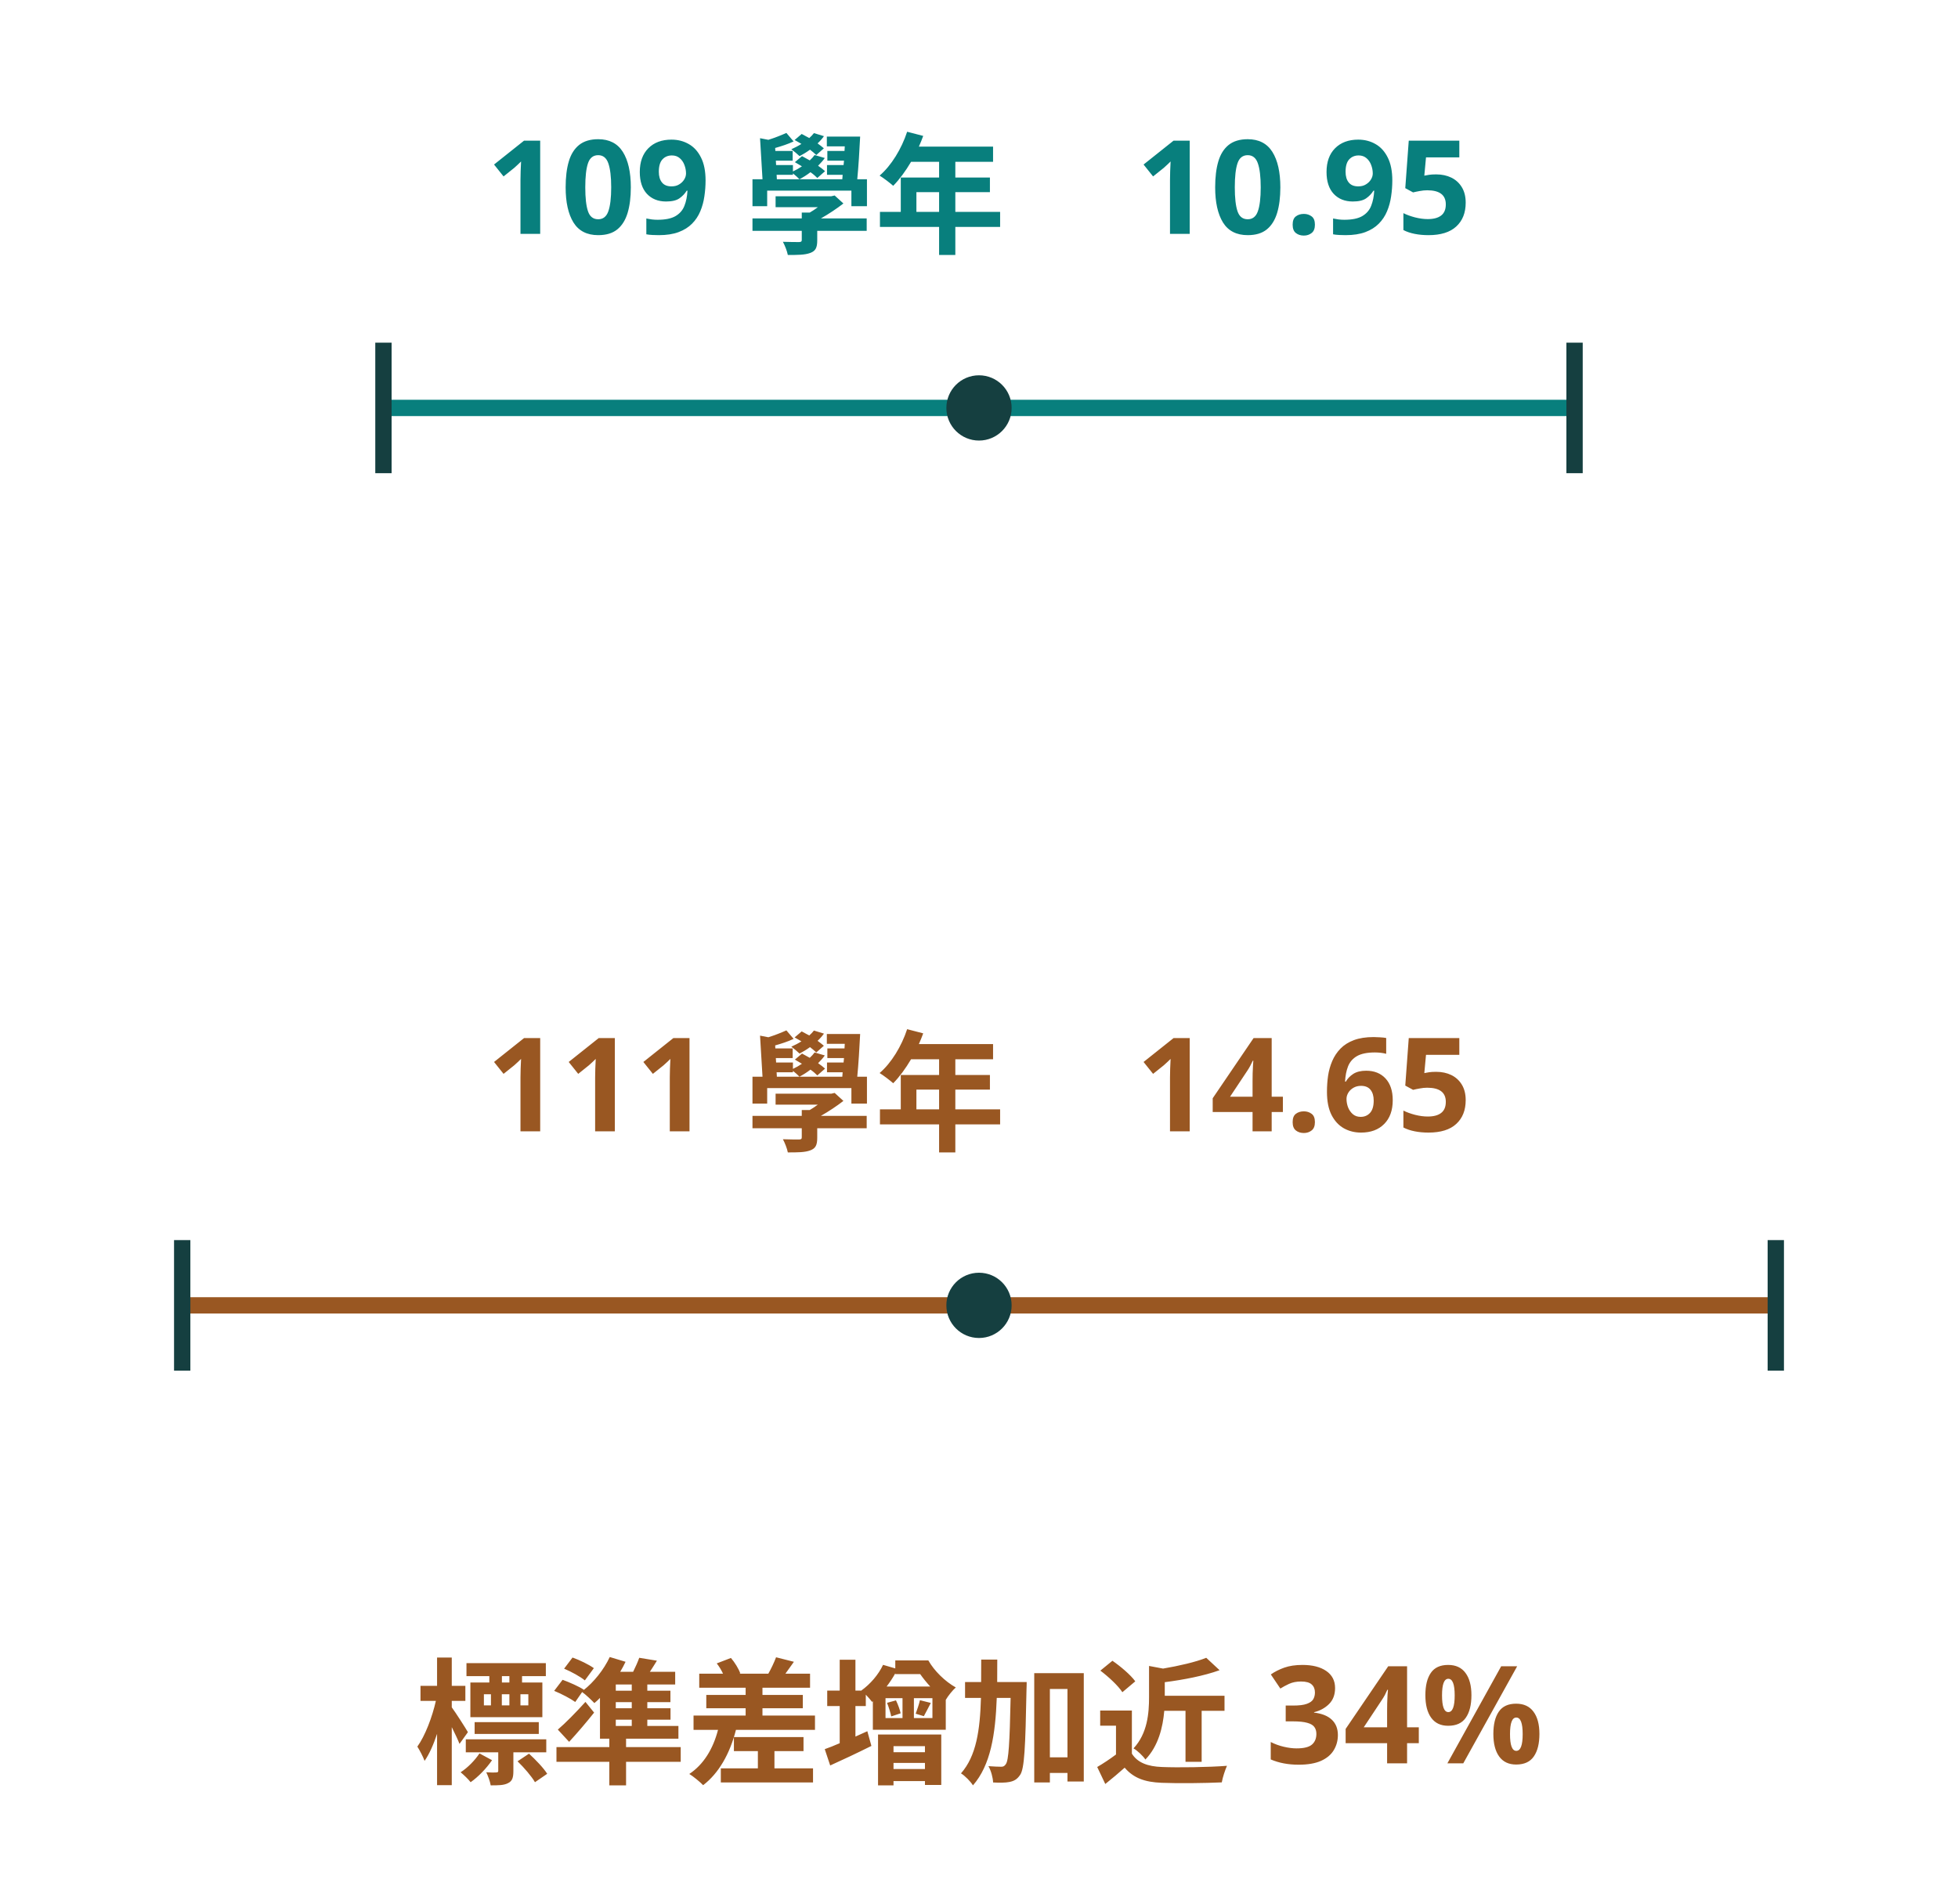
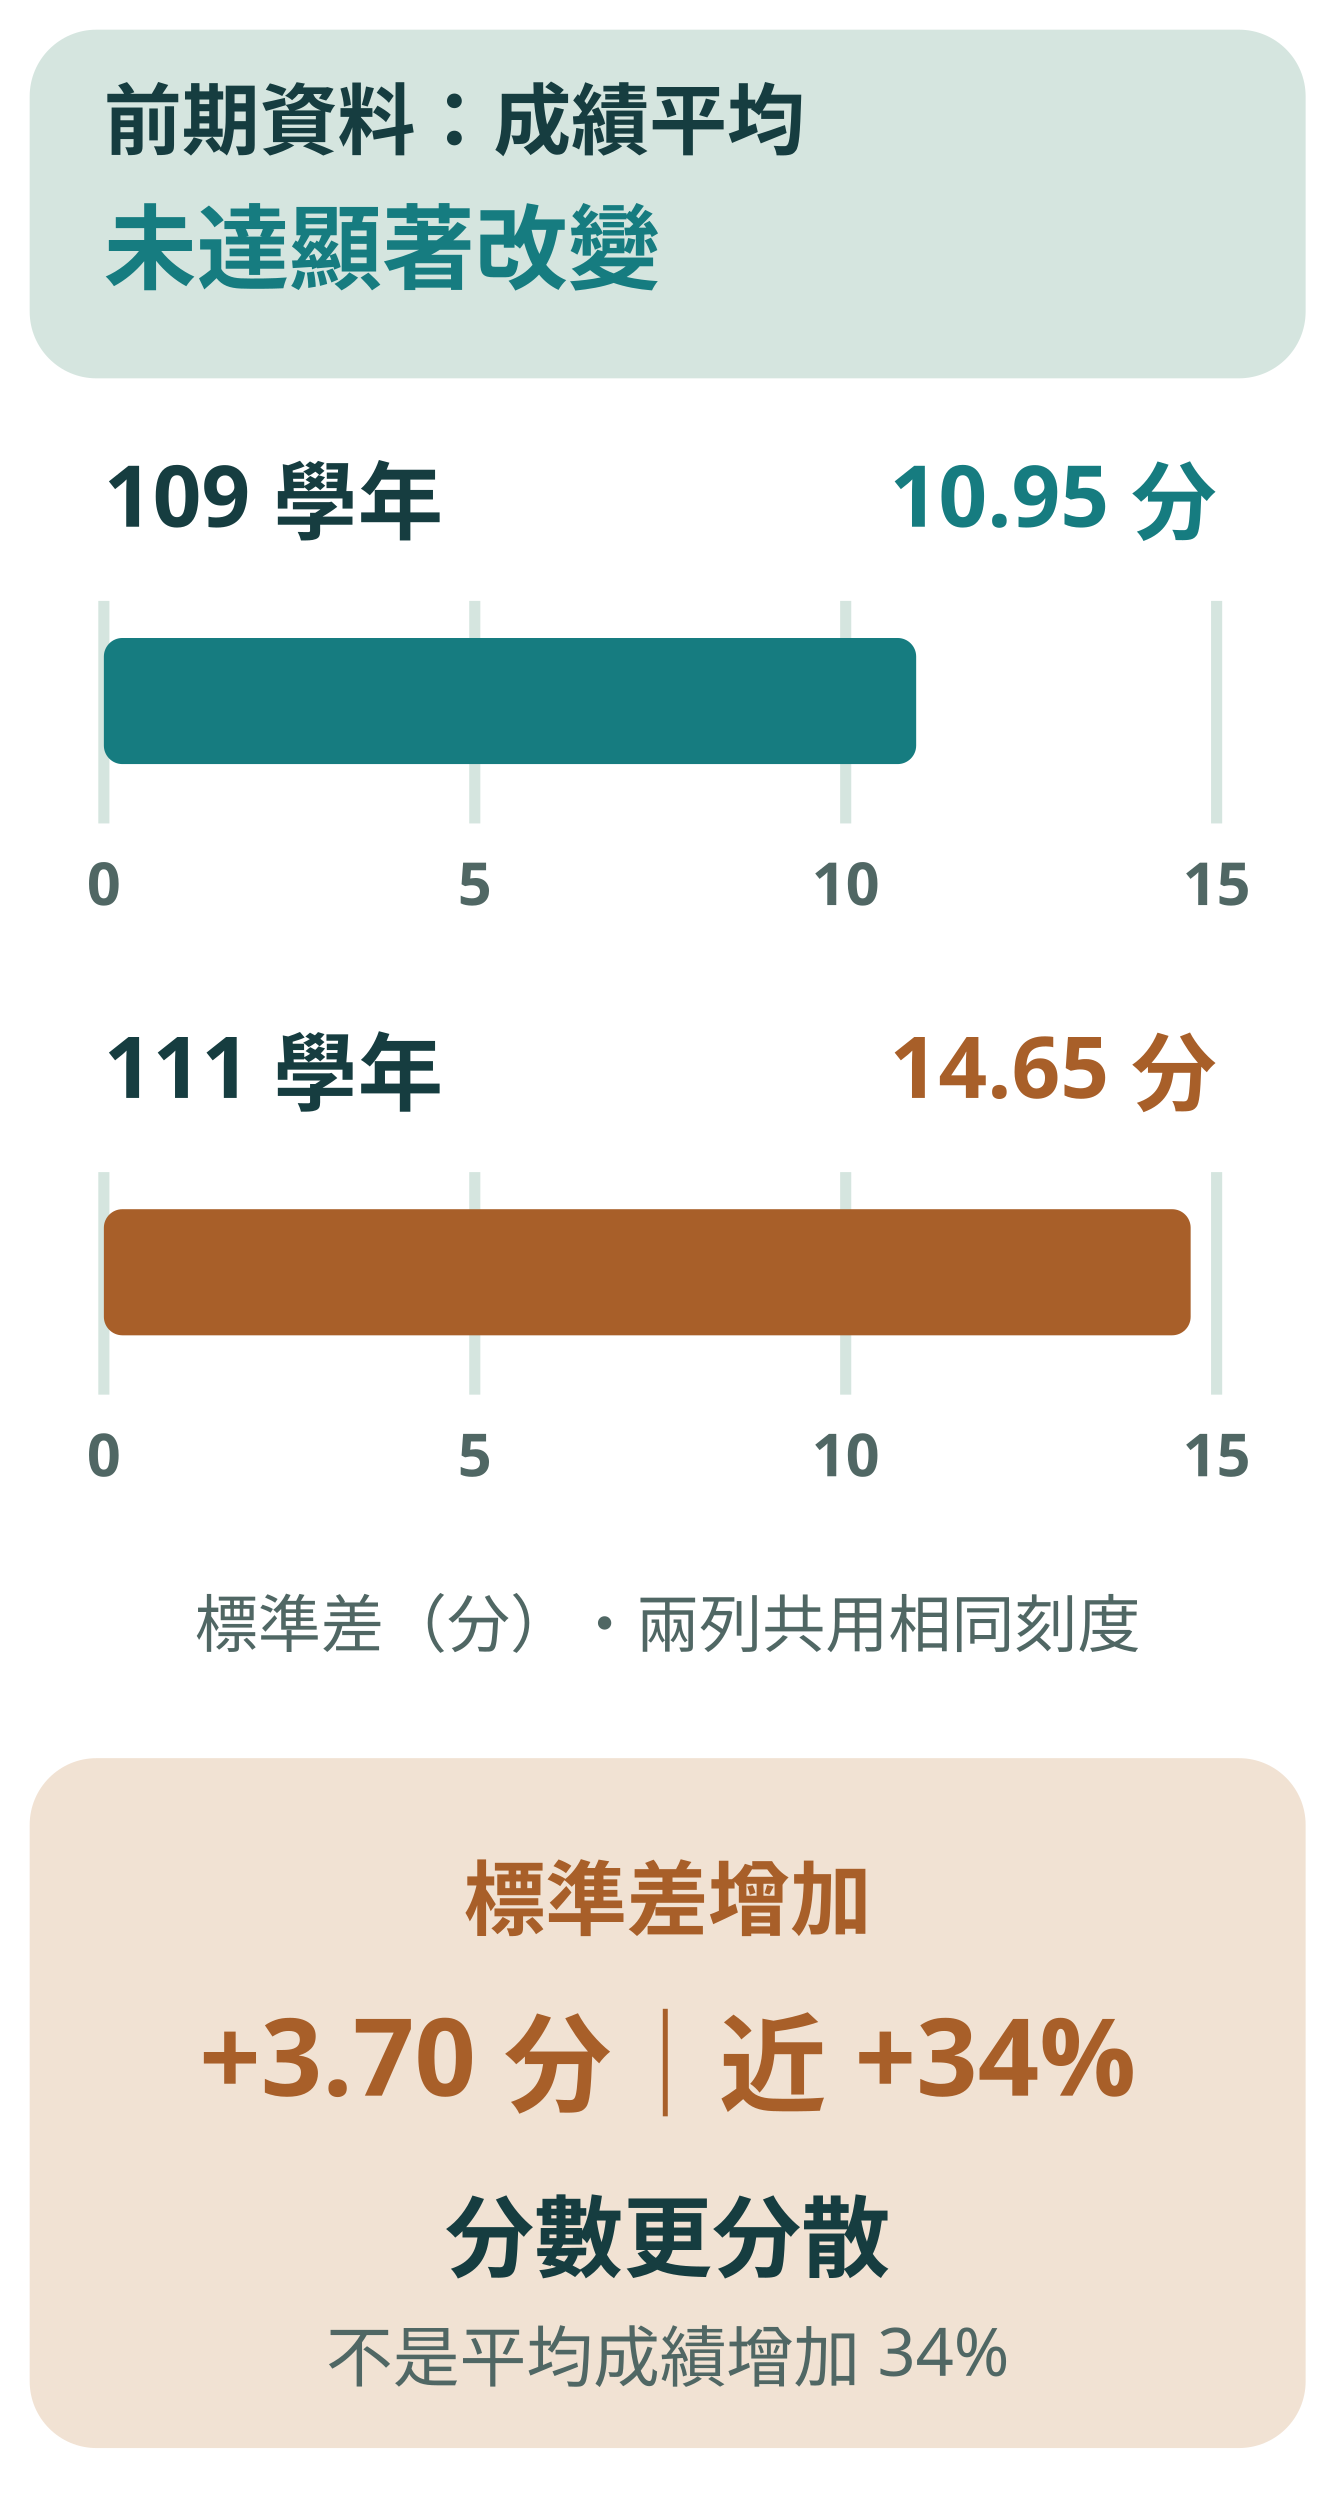
- <svg xmlns="http://www.w3.org/2000/svg" width="360" height="350" viewBox="0 0 360 350" role="img" aria-labelledby="title desc">
+ <svg xmlns="http://www.w3.org/2000/svg" width="360" height="674" viewBox="0 0 360 674" role="img" aria-labelledby="title desc">
  <defs>
-     <marker id="arrow" viewBox="0 0 10 10" refX="8" refY="5" markerWidth="5" markerHeight="5" orient="auto-start-reverse">
-       <path d="M1 1 L9 5 L1 9" fill="none" stroke="#087f7d" stroke-width="1.5" />
+     <marker id="arrow" viewBox="0 0 10 10" refX="9" refY="5" markerWidth="5" markerHeight="5" orient="auto">
+       <path d="M1 1 L9 5 L1 9" fill="none" stroke="#167C80" stroke-width="1.6" />
    </marker>
  </defs>
  <g font-family="Noto Sans TC, PingFang TC, Microsoft JhengHei, sans-serif">
-     <text x="180" y="43" fill="#087f7d" font-size="24" font-weight="800" text-anchor="middle">109 學年　10.95</text>
-     <path d="M70.5,75 L289.5,75" fill="none" stroke="#087f7d" stroke-width="3" />
-     <path d="M70.5,63 L70.5,87" fill="none" stroke="#153f40" stroke-width="3" />
-     <path d="M289.5,63 L289.5,87" fill="none" stroke="#153f40" stroke-width="3" />
-     <circle cx="180" cy="75" r="6" fill="#153f40" />
-     <text x="180" y="208" fill="#995722" font-size="24" font-weight="800" text-anchor="middle">111 學年　14.65</text>
-     <path d="M33.5,240 L326.5,240" fill="none" stroke="#995722" stroke-width="3" />
-     <path d="M33.5,228 L33.5,252" fill="none" stroke="#153f40" stroke-width="3" />
-     <path d="M326.5,228 L326.5,252" fill="none" stroke="#153f40" stroke-width="3" />
-     <circle cx="180" cy="240" r="6" fill="#153f40" />
-     <text x="180" y="326" fill="#995722" font-size="25" font-weight="800" text-anchor="middle">標準差增加近 34%</text>
+     <rect x="8" y="8" width="344" height="94" rx="18" fill="#D5E5DF" />
+     <text x="28" y="40" font-size="21" fill="#163D40" font-weight="800" text-anchor="start">前期資料：成績平均</text>
+     <text x="28" y="76" font-size="25" fill="#167C80" font-weight="800" text-anchor="start">未達顯著改變</text>
+     <text x="28" y="142" font-size="23" fill="#163D40" font-weight="800" text-anchor="start">109 學年</text>
+     <text x="328" y="142" font-size="23" fill="#167C80" font-weight="800" text-anchor="end">10.95 分</text>
+     <path d="M28 162 L28 222" fill="none" stroke="#D5E5DF" stroke-width="3" />
+     <path d="M128 162 L128 222" fill="none" stroke="#D5E5DF" stroke-width="3" />
+     <path d="M228 162 L228 222" fill="none" stroke="#D5E5DF" stroke-width="3" />
+     <path d="M328 162 L328 222" fill="none" stroke="#D5E5DF" stroke-width="3" />
+     <rect x="28" y="172" width="219.00" height="34" rx="5" fill="#167C80" />
+     <text x="28" y="244" font-size="16" fill="#506764" font-weight="600" text-anchor="middle">0</text>
+     <text x="128" y="244" font-size="16" fill="#506764" font-weight="600" text-anchor="middle">5</text>
+     <text x="228" y="244" font-size="16" fill="#506764" font-weight="600" text-anchor="middle">10</text>
+     <text x="328" y="244" font-size="16" fill="#506764" font-weight="600" text-anchor="middle">15</text>
+     <text x="28" y="296" font-size="23" fill="#163D40" font-weight="800" text-anchor="start">111 學年</text>
+     <text x="328" y="296" font-size="23" fill="#A85F29" font-weight="800" text-anchor="end">14.65 分</text>
+     <path d="M28 316 L28 376" fill="none" stroke="#D5E5DF" stroke-width="3" />
+     <path d="M128 316 L128 376" fill="none" stroke="#D5E5DF" stroke-width="3" />
+     <path d="M228 316 L228 376" fill="none" stroke="#D5E5DF" stroke-width="3" />
+     <path d="M328 316 L328 376" fill="none" stroke="#D5E5DF" stroke-width="3" />
+     <rect x="28" y="326" width="293.00" height="34" rx="5" fill="#A85F29" />
+     <text x="28" y="398" font-size="16" fill="#506764" font-weight="600" text-anchor="middle">0</text>
+     <text x="128" y="398" font-size="16" fill="#506764" font-weight="600" text-anchor="middle">5</text>
+     <text x="228" y="398" font-size="16" fill="#506764" font-weight="600" text-anchor="middle">10</text>
+     <text x="328" y="398" font-size="16" fill="#506764" font-weight="600" text-anchor="middle">15</text>
+     <text x="180" y="444" font-size="17" fill="#506764" font-weight="500" text-anchor="middle">標準差（分）・兩列共用相同刻度</text>
+     <rect x="8" y="474" width="344" height="186" rx="18" fill="#F1E2D3" />
+     <text x="180" y="520" font-size="22" fill="#A85F29" font-weight="800" text-anchor="middle">標準差增加</text>
+     <text x="180" y="565" font-size="29" fill="#A85F29" font-weight="800" text-anchor="middle">+3.70 分｜近 +34%</text>
+     <text x="180" y="612" font-size="24" fill="#163D40" font-weight="800" text-anchor="middle">分數更分散</text>
+     <text x="180" y="642" font-size="18" fill="#506764" font-weight="500" text-anchor="middle">不是平均成績增加 34%</text>
  </g>
</svg>
